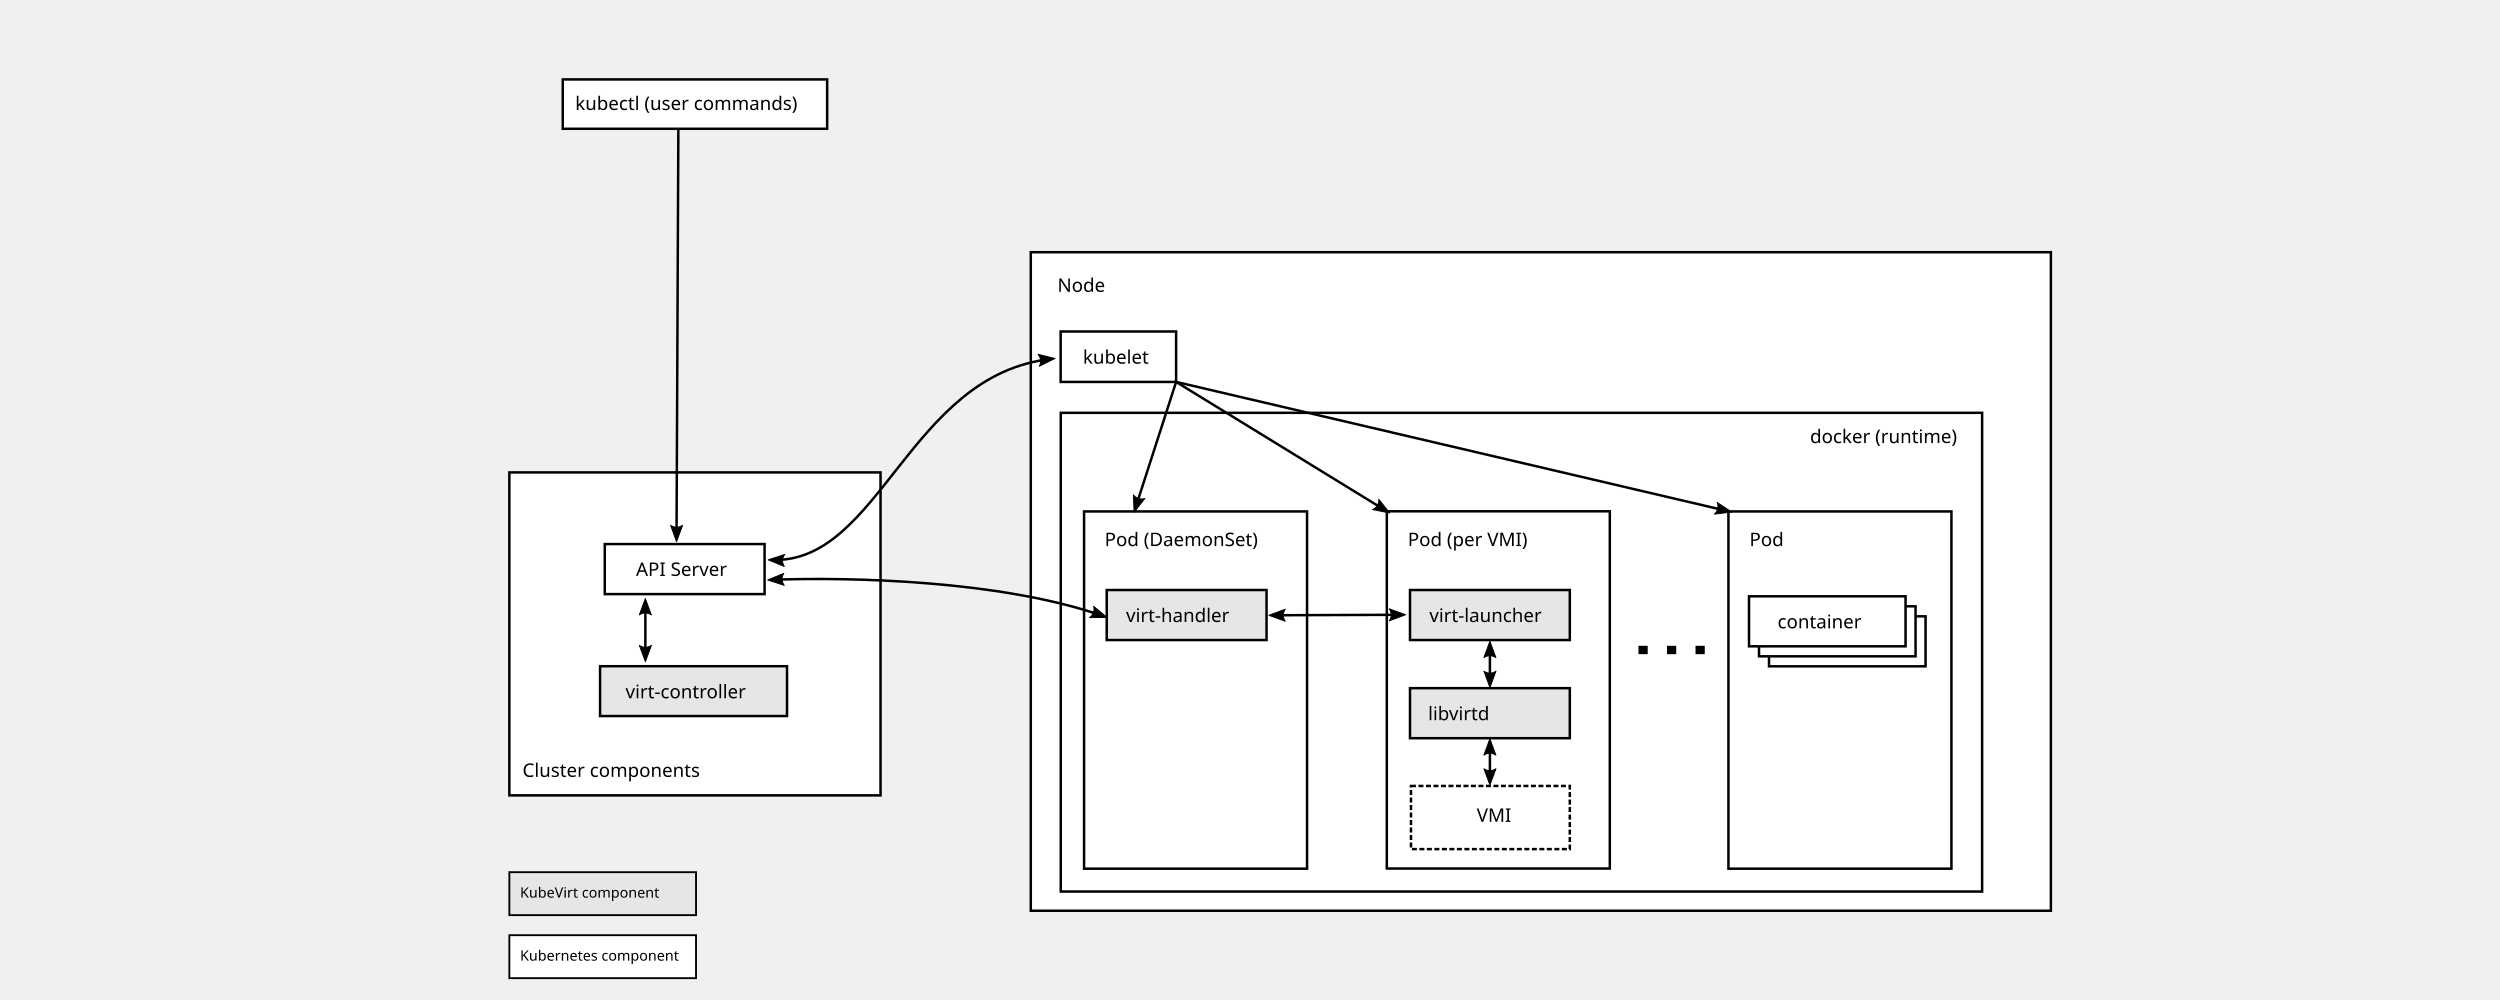
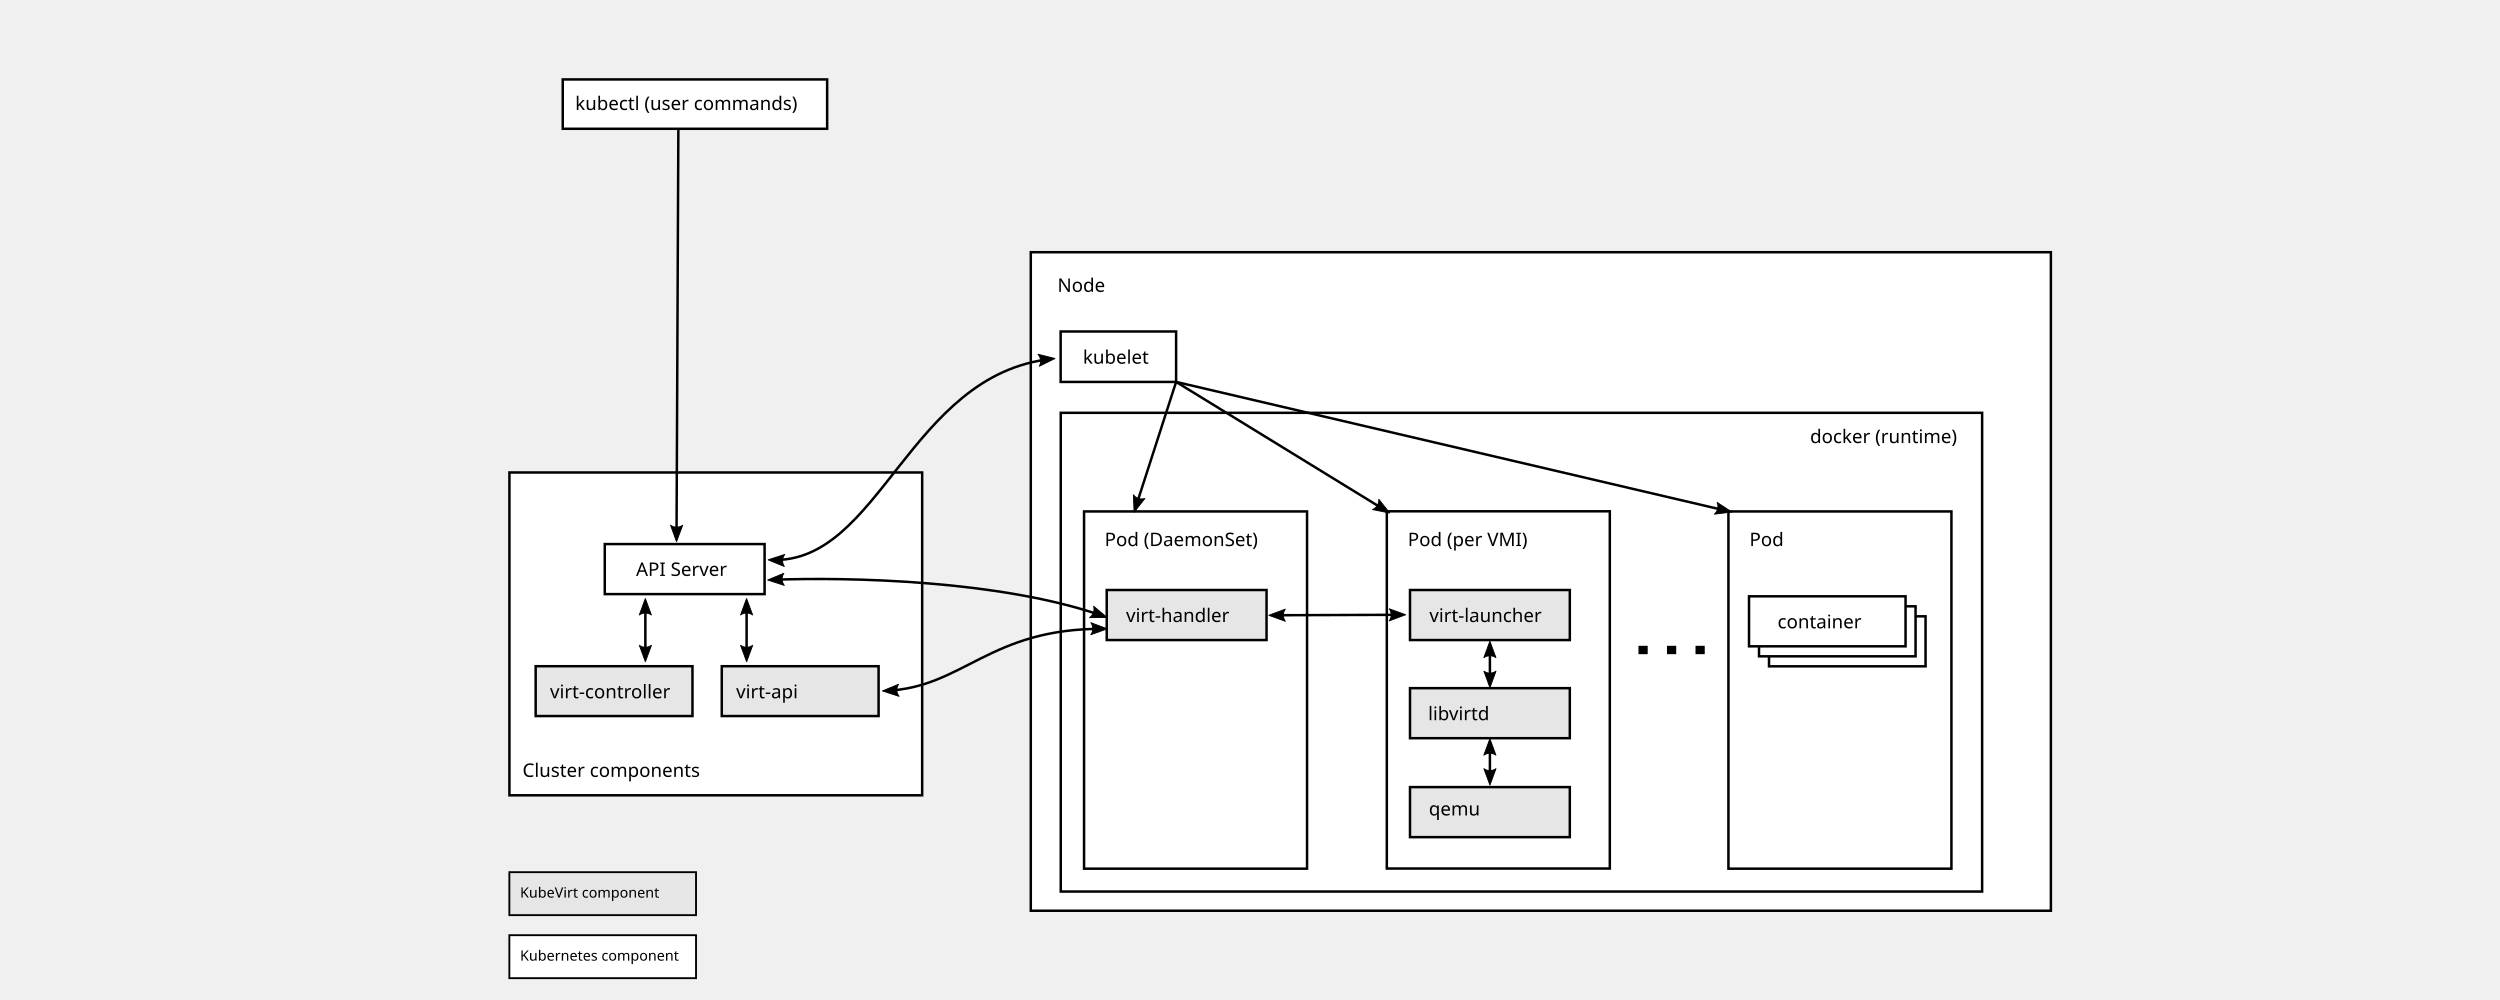
<svg xmlns="http://www.w3.org/2000/svg" width="2000" height="800" viewBox="0 0 529.167 211.667" version="1.1" id="svg8">
  <defs id="defs2">
+     <marker style="overflow:visible" id="marker949" refX="0" refY="0" orient="auto">
+       <path transform="scale(-0.6)" d="M 8.719,4.034 -2.207,0.016 8.719,-4.002 c -1.745,2.372 -1.735,5.617 -6e-7,8.035 z" style="fill:#000000;fill-opacity:1;fill-rule:evenodd;stroke:#000000;stroke-width:0.625;stroke-linejoin:round;stroke-opacity:1" id="path947" />
+     </marker>
+     <marker orient="auto" refY="0" refX="0" id="marker945" style="overflow:visible">
+       <path id="path943" style="fill:#000000;fill-opacity:1;fill-rule:evenodd;stroke:#000000;stroke-width:0.625;stroke-linejoin:round;stroke-opacity:1" d="M 8.719,4.034 -2.207,0.016 8.719,-4.002 c -1.745,2.372 -1.735,5.617 -6e-7,8.035 z" transform="scale(0.6)" />
+     </marker>
+     <marker orient="auto" refY="0" refX="0" id="marker1125" style="overflow:visible">
+       <path id="path1123" style="fill:#000000;fill-opacity:1;fill-rule:evenodd;stroke:#000000;stroke-width:0.625;stroke-linejoin:round;stroke-opacity:1" d="M 8.719,4.034 -2.207,0.016 8.719,-4.002 c -1.745,2.372 -1.735,5.617 -6e-7,8.035 z" transform="scale(-0.6)" />
+     </marker>
+     <marker orient="auto" refY="0" refX="0" id="marker1121" style="overflow:visible">
+       <path id="path1119" style="fill:#000000;fill-opacity:1;fill-rule:evenodd;stroke:#000000;stroke-width:0.625;stroke-linejoin:round;stroke-opacity:1" d="M 8.719,4.034 -2.207,0.016 8.719,-4.002 c -1.745,2.372 -1.735,5.617 -6e-7,8.035 z" transform="scale(0.6)" />
+     </marker>
    <marker style="overflow:visible" id="marker2576" refX="0" refY="0" orient="auto">
      <path transform="scale(-0.6)" d="M 8.719,4.034 -2.207,0.016 8.719,-4.002 c -1.745,2.372 -1.735,5.617 -6e-7,8.035 z" style="fill:#000000;fill-opacity:1;fill-rule:evenodd;stroke:#000000;stroke-width:0.625;stroke-linejoin:round;stroke-opacity:1" id="path2574" />
    </marker>
    <marker style="overflow:visible" id="marker2440" refX="0" refY="0" orient="auto">
      <path transform="scale(0.6)" d="M 8.719,4.034 -2.207,0.016 8.719,-4.002 c -1.745,2.372 -1.735,5.617 -6e-7,8.035 z" style="fill:#000000;fill-opacity:1;fill-rule:evenodd;stroke:#000000;stroke-width:0.625;stroke-linejoin:round;stroke-opacity:1" id="path2438" />
    </marker>
    <marker style="overflow:visible" id="marker18104" refX="0" refY="0" orient="auto">
      <path transform="scale(-0.6)" d="M 8.719,4.034 -2.207,0.016 8.719,-4.002 c -1.745,2.372 -1.735,5.617 -6e-7,8.035 z" style="fill:#000000;fill-opacity:1;fill-rule:evenodd;stroke:#000000;stroke-width:0.625;stroke-linejoin:round;stroke-opacity:1" id="path18102" />
    </marker>
    <marker orient="auto" refY="0" refX="0" id="marker15079" style="overflow:visible">
      <path id="path15077" style="fill:#000000;fill-opacity:1;fill-rule:evenodd;stroke:#000000;stroke-width:0.625;stroke-linejoin:round;stroke-opacity:1" d="M 8.719,4.034 -2.207,0.016 8.719,-4.002 c -1.745,2.372 -1.735,5.617 -6e-7,8.035 z" transform="scale(-0.6)" />
    </marker>
    <marker style="overflow:visible" id="marker14413" refX="0" refY="0" orient="auto">
      <path transform="scale(-0.6)" d="M 8.719,4.034 -2.207,0.016 8.719,-4.002 c -1.745,2.372 -1.735,5.617 -6e-7,8.035 z" style="fill:#000000;fill-opacity:1;fill-rule:evenodd;stroke:#000000;stroke-width:0.625;stroke-linejoin:round;stroke-opacity:1" id="path14411" />
    </marker>
    <marker style="overflow:visible" id="marker14403" refX="0" refY="0" orient="auto">
      <path transform="scale(0.6)" d="M 8.719,4.034 -2.207,0.016 8.719,-4.002 c -1.745,2.372 -1.735,5.617 -6e-7,8.035 z" style="fill:#000000;fill-opacity:1;fill-rule:evenodd;stroke:#000000;stroke-width:0.625;stroke-linejoin:round;stroke-opacity:1" id="path14401" />
    </marker>
    <marker orient="auto" refY="0" refX="0" id="marker11027" style="overflow:visible">
      <path id="path11025" style="fill:#000000;fill-opacity:1;fill-rule:evenodd;stroke:#000000;stroke-width:0.625;stroke-linejoin:round;stroke-opacity:1" d="M 8.719,4.034 -2.207,0.016 8.719,-4.002 c -1.745,2.372 -1.735,5.617 -6e-7,8.035 z" transform="scale(-0.6)" />
    </marker>
    <marker style="overflow:visible" id="marker11017" refX="0" refY="0" orient="auto">
      <path transform="scale(0.6)" d="M 8.719,4.034 -2.207,0.016 8.719,-4.002 c -1.745,2.372 -1.735,5.617 -6e-7,8.035 z" style="fill:#000000;fill-opacity:1;fill-rule:evenodd;stroke:#000000;stroke-width:0.625;stroke-linejoin:round;stroke-opacity:1" id="path11015" />
    </marker>
    <marker style="overflow:visible" id="marker10527" refX="0" refY="0" orient="auto">
      <path transform="scale(-0.6)" d="M 8.719,4.034 -2.207,0.016 8.719,-4.002 c -1.745,2.372 -1.735,5.617 -6e-7,8.035 z" style="fill:#000000;fill-opacity:1;fill-rule:evenodd;stroke:#000000;stroke-width:0.625;stroke-linejoin:round;stroke-opacity:1" id="path10525" />
    </marker>
    <marker style="overflow:visible" id="marker9884" refX="0" refY="0" orient="auto">
      <path transform="scale(-0.6)" d="M 8.719,4.034 -2.207,0.016 8.719,-4.002 c -1.745,2.372 -1.735,5.617 -6e-7,8.035 z" style="fill:#000000;fill-opacity:1;fill-rule:evenodd;stroke:#000000;stroke-width:0.625;stroke-linejoin:round;stroke-opacity:1" id="path9882" />
    </marker>
    <marker orient="auto" refY="0" refX="0" id="marker8654" style="overflow:visible">
      <path id="path8652" style="fill:#000000;fill-opacity:1;fill-rule:evenodd;stroke:#000000;stroke-width:0.625;stroke-linejoin:round;stroke-opacity:1" d="M 8.719,4.034 -2.207,0.016 8.719,-4.002 c -1.745,2.372 -1.735,5.617 -6e-7,8.035 z" transform="scale(-0.6)" />
    </marker>
    <marker orient="auto" refY="0" refX="0" id="marker8644" style="overflow:visible">
      <path id="path8642" style="fill:#000000;fill-opacity:1;fill-rule:evenodd;stroke:#000000;stroke-width:0.625;stroke-linejoin:round;stroke-opacity:1" d="M 8.719,4.034 -2.207,0.016 8.719,-4.002 c -1.745,2.372 -1.735,5.617 -6e-7,8.035 z" transform="scale(0.6)" />
    </marker>
    <marker style="overflow:visible" id="marker5400" refX="0" refY="0" orient="auto">
      <path transform="scale(-0.6)" d="M 8.719,4.034 -2.207,0.016 8.719,-4.002 c -1.745,2.372 -1.735,5.617 -6e-7,8.035 z" style="fill:#000000;fill-opacity:1;fill-rule:evenodd;stroke:#000000;stroke-width:0.625;stroke-linejoin:round;stroke-opacity:1" id="path5398" />
    </marker>
    <marker style="overflow:visible" id="marker5390" refX="0" refY="0" orient="auto">
      <path transform="scale(0.6)" d="M 8.719,4.034 -2.207,0.016 8.719,-4.002 c -1.745,2.372 -1.735,5.617 -6e-7,8.035 z" style="fill:#000000;fill-opacity:1;fill-rule:evenodd;stroke:#000000;stroke-width:0.625;stroke-linejoin:round;stroke-opacity:1" id="path5388" />
    </marker>
    <marker orient="auto" refY="0" refX="0" id="Arrow2Mstart" style="overflow:visible">
      <path id="path4450" style="fill:#000000;fill-opacity:1;fill-rule:evenodd;stroke:#000000;stroke-width:0.625;stroke-linejoin:round;stroke-opacity:1" d="M 8.719,4.034 -2.207,0.016 8.719,-4.002 c -1.745,2.372 -1.735,5.617 -6e-7,8.035 z" transform="scale(0.6)" />
    </marker>
    <marker orient="auto" refY="0" refX="0" id="marker5184" style="overflow:visible">
      <path id="path5182" style="fill:#000000;fill-opacity:1;fill-rule:evenodd;stroke:#000000;stroke-width:0.625;stroke-linejoin:round;stroke-opacity:1" d="M 8.719,4.034 -2.207,0.016 8.719,-4.002 c -1.745,2.372 -1.735,5.617 -6e-7,8.035 z" transform="matrix(1.1,0,0,1.1,1.1,0)" />
    </marker>
    <marker orient="auto" refY="0" refX="0" id="marker5126" style="overflow:visible">
      <path id="path5124" style="fill:#000000;fill-opacity:1;fill-rule:evenodd;stroke:#000000;stroke-width:0.625;stroke-linejoin:round;stroke-opacity:1" d="M 8.719,4.034 -2.207,0.016 8.719,-4.002 c -1.745,2.372 -1.735,5.617 -6e-7,8.035 z" transform="matrix(1.1,0,0,1.1,1.1,0)" />
    </marker>
    <marker orient="auto" refY="0" refX="0" id="Arrow2Mend" style="overflow:visible">
      <path id="path4453" style="fill:#000000;fill-opacity:1;fill-rule:evenodd;stroke:#000000;stroke-width:0.625;stroke-linejoin:round;stroke-opacity:1" d="M 8.719,4.034 -2.207,0.016 8.719,-4.002 c -1.745,2.372 -1.735,5.617 -6e-7,8.035 z" transform="scale(-0.6)" />
    </marker>
    <marker orient="auto" refY="0" refX="0" id="Arrow1Mstart" style="overflow:visible">
      <path id="path4432" d="M 0,0 5,-5 -12.5,0 5,5 Z" style="fill:#000000;fill-opacity:1;fill-rule:evenodd;stroke:#000000;stroke-width:1pt;stroke-opacity:1" transform="matrix(0.4,0,0,0.4,4,0)" />
    </marker>
    <marker orient="auto" refY="0" refX="0" id="Arrow1Sstart" style="overflow:visible">
      <path id="path4438" d="M 0,0 5,-5 -12.5,0 5,5 Z" style="fill:#000000;fill-opacity:1;fill-rule:evenodd;stroke:#000000;stroke-width:1pt;stroke-opacity:1" transform="matrix(0.2,0,0,0.2,1.2,0)" />
    </marker>
    <marker orient="auto" refY="0" refX="0" id="Arrow2Lend" style="overflow:visible">
      <path id="path4447" style="fill:#000000;fill-opacity:1;fill-rule:evenodd;stroke:#000000;stroke-width:0.625;stroke-linejoin:round;stroke-opacity:1" d="M 8.719,4.034 -2.207,0.016 8.719,-4.002 c -1.745,2.372 -1.735,5.617 -6e-7,8.035 z" transform="matrix(-1.1,0,0,-1.1,-1.1,0)" />
    </marker>
    <marker orient="auto" refY="0" refX="0" id="Arrow2Lstart" style="overflow:visible">
      <path id="path4444" style="fill:#000000;fill-opacity:1;fill-rule:evenodd;stroke:#000000;stroke-width:0.625;stroke-linejoin:round;stroke-opacity:1" d="M 8.719,4.034 -2.207,0.016 8.719,-4.002 c -1.745,2.372 -1.735,5.617 -6e-7,8.035 z" transform="matrix(1.1,0,0,1.1,1.1,0)" />
    </marker>
  </defs>
  <g id="layer1" transform="translate(0,-85.33334)">
-     <rect style="color:#000000;clip-rule:nonzero;display:inline;overflow:visible;visibility:visible;opacity:1;isolation:auto;mix-blend-mode:normal;color-interpolation:sRGB;color-interpolation-filters:linearRGB;solid-color:#000000;solid-opacity:1;fill:#ffffff;fill-opacity:1;fill-rule:nonzero;stroke:#000000;stroke-width:0.529;stroke-linecap:butt;stroke-linejoin:miter;stroke-miterlimit:4;stroke-dasharray:none;stroke-dashoffset:0;stroke-opacity:1;color-rendering:auto;image-rendering:auto;shape-rendering:auto;text-rendering:auto;enable-background:accumulate" id="rect4281" width="78.567" height="68.36" x="107.813" y="185.328" />
+     <rect style="color:#000000;clip-rule:nonzero;display:inline;overflow:visible;visibility:visible;opacity:1;isolation:auto;mix-blend-mode:normal;color-interpolation:sRGB;color-interpolation-filters:linearRGB;solid-color:#000000;solid-opacity:1;fill:#ffffff;fill-opacity:1;fill-rule:nonzero;stroke:#000000;stroke-width:0.529;stroke-linecap:butt;stroke-linejoin:miter;stroke-miterlimit:4;stroke-dasharray:none;stroke-dashoffset:0;stroke-opacity:1;color-rendering:auto;image-rendering:auto;shape-rendering:auto;text-rendering:auto;enable-background:accumulate" id="rect4281" width="87.363" height="68.331" x="107.828" y="185.342" />
+     <rect y="226.348" x="113.381" height="10.55" width="33.193" id="rect1111" style="color:#000000;clip-rule:nonzero;display:inline;overflow:visible;visibility:visible;opacity:1;isolation:auto;mix-blend-mode:normal;color-interpolation:sRGB;color-interpolation-filters:linearRGB;solid-color:#000000;solid-opacity:1;fill:#e6e6e6;fill-opacity:1;fill-rule:nonzero;stroke:#000000;stroke-width:0.529;stroke-linecap:butt;stroke-linejoin:miter;stroke-miterlimit:4;stroke-dasharray:none;stroke-dashoffset:0;stroke-opacity:1;color-rendering:auto;image-rendering:auto;shape-rendering:auto;text-rendering:auto;enable-background:accumulate" />
    <rect y="200.495" x="128.01" height="10.592" width="33.827" id="rect10508" style="color:#000000;clip-rule:nonzero;display:inline;overflow:visible;visibility:visible;opacity:1;isolation:auto;mix-blend-mode:normal;color-interpolation:sRGB;color-interpolation-filters:linearRGB;solid-color:#000000;solid-opacity:1;fill:#ffffff;fill-opacity:1;fill-rule:nonzero;stroke:#000000;stroke-width:0.529;stroke-linecap:butt;stroke-linejoin:miter;stroke-miterlimit:4;stroke-dasharray:none;stroke-dashoffset:0;stroke-opacity:1;color-rendering:auto;image-rendering:auto;shape-rendering:auto;text-rendering:auto;enable-background:accumulate" />
    <text xml:space="preserve" style="font-style:normal;font-weight:normal;font-size:3.969px;line-height:6.615px;font-family:sans-serif;letter-spacing:0px;word-spacing:0px;fill:#000000;fill-opacity:1;stroke:none;stroke-width:0.265px;stroke-linecap:butt;stroke-linejoin:miter;stroke-opacity:1" x="134.628" y="207.236" id="text4275">
      <tspan id="tspan4273" x="134.628" y="207.236" style="stroke-width:0.265px">API Server</tspan>
    </text>
    <rect y="138.717" x="218.184" height="139.39" width="215.919" id="rect15399" style="color:#000000;clip-rule:nonzero;display:inline;overflow:visible;visibility:visible;opacity:1;isolation:auto;mix-blend-mode:normal;color-interpolation:sRGB;color-interpolation-filters:linearRGB;solid-color:#000000;solid-opacity:1;fill:#ffffff;fill-opacity:1;fill-rule:nonzero;stroke:#000000;stroke-width:0.529;stroke-linecap:butt;stroke-linejoin:miter;stroke-miterlimit:4;stroke-dasharray:none;stroke-dashoffset:0;stroke-opacity:1;color-rendering:auto;image-rendering:auto;shape-rendering:auto;text-rendering:auto;enable-background:accumulate" />
    <rect style="color:#000000;clip-rule:nonzero;display:inline;overflow:visible;visibility:visible;opacity:1;isolation:auto;mix-blend-mode:normal;color-interpolation:sRGB;color-interpolation-filters:linearRGB;solid-color:#000000;solid-opacity:1;fill:#ffffff;fill-opacity:1;fill-rule:nonzero;stroke:#000000;stroke-width:0.529;stroke-linecap:butt;stroke-linejoin:miter;stroke-miterlimit:4;stroke-dasharray:none;stroke-dashoffset:0;stroke-opacity:1;color-rendering:auto;image-rendering:auto;shape-rendering:auto;text-rendering:auto;enable-background:accumulate" id="rect10176" width="195.023" height="101.33" x="224.528" y="172.714" />
    <rect style="color:#000000;clip-rule:nonzero;display:inline;overflow:visible;visibility:visible;opacity:1;isolation:auto;mix-blend-mode:normal;color-interpolation:sRGB;color-interpolation-filters:linearRGB;solid-color:#000000;solid-opacity:1;fill:#ffffff;fill-opacity:1;fill-rule:nonzero;stroke:#000000;stroke-width:0.529;stroke-linecap:butt;stroke-linejoin:miter;stroke-miterlimit:4;stroke-dasharray:none;stroke-dashoffset:0;stroke-opacity:1;color-rendering:auto;image-rendering:auto;shape-rendering:auto;text-rendering:auto;enable-background:accumulate" id="rect4406" width="47.201" height="75.616" x="293.543" y="193.557" />
-     <rect style="color:#000000;clip-rule:nonzero;display:inline;overflow:visible;visibility:visible;opacity:1;isolation:auto;mix-blend-mode:normal;color-interpolation:sRGB;color-interpolation-filters:linearRGB;solid-color:#000000;solid-opacity:1;fill:#ffffff;fill-opacity:1;fill-rule:nonzero;stroke:#000000;stroke-width:0.529;stroke-linecap:butt;stroke-linejoin:miter;stroke-miterlimit:4;stroke-dasharray:1.058, 0.529;stroke-dashoffset:0;stroke-opacity:1;color-rendering:auto;image-rendering:auto;shape-rendering:auto;text-rendering:auto;enable-background:accumulate" id="rect4373" width="33.618" height="13.366" x="298.656" y="251.693" />
-     <text xml:space="preserve" style="font-style:normal;font-weight:normal;font-size:3.969px;line-height:6.615px;font-family:sans-serif;letter-spacing:0px;word-spacing:0px;fill:#000000;fill-opacity:1;stroke:none;stroke-width:0.265px;stroke-linecap:butt;stroke-linejoin:miter;stroke-opacity:1" x="312.575" y="259.294" id="text4355">
-       <tspan id="tspan4353" x="312.575" y="259.294" style="fill:#000000;stroke-width:0.265px">VMI</tspan>
-     </text>
    <rect y="193.588" x="229.459" height="75.616" width="47.201" id="rect4359" style="color:#000000;clip-rule:nonzero;display:inline;overflow:visible;visibility:visible;opacity:1;isolation:auto;mix-blend-mode:normal;color-interpolation:sRGB;color-interpolation-filters:linearRGB;solid-color:#000000;solid-opacity:1;fill:#ffffff;fill-opacity:1;fill-rule:nonzero;stroke:#000000;stroke-width:0.529;stroke-linecap:butt;stroke-linejoin:miter;stroke-miterlimit:4;stroke-dasharray:none;stroke-dashoffset:0;stroke-opacity:1;color-rendering:auto;image-rendering:auto;shape-rendering:auto;text-rendering:auto;enable-background:accumulate" />
    <rect style="color:#000000;clip-rule:nonzero;display:inline;overflow:visible;visibility:visible;opacity:1;isolation:auto;mix-blend-mode:normal;color-interpolation:sRGB;color-interpolation-filters:linearRGB;solid-color:#000000;solid-opacity:1;fill:#e6e6e6;fill-opacity:1;fill-rule:nonzero;stroke:#000000;stroke-width:0.529;stroke-linecap:butt;stroke-linejoin:miter;stroke-miterlimit:4;stroke-dasharray:none;stroke-dashoffset:0;stroke-opacity:1;color-rendering:auto;image-rendering:auto;shape-rendering:auto;text-rendering:auto;enable-background:accumulate" id="rect4369" width="33.827" height="10.592" x="234.257" y="210.218" />
-     <rect style="color:#000000;clip-rule:nonzero;display:inline;overflow:visible;visibility:visible;opacity:1;isolation:auto;mix-blend-mode:normal;color-interpolation:sRGB;color-interpolation-filters:linearRGB;solid-color:#000000;solid-opacity:1;fill:#e6e6e6;fill-opacity:1;fill-rule:nonzero;stroke:#000000;stroke-width:0.529;stroke-linecap:butt;stroke-linejoin:miter;stroke-miterlimit:4;stroke-dasharray:none;stroke-dashoffset:0;stroke-opacity:1;color-rendering:auto;image-rendering:auto;shape-rendering:auto;text-rendering:auto;enable-background:accumulate" id="rect10515" width="39.572" height="10.55" x="127.015" y="226.348" />
-     <text xml:space="preserve" style="font-style:normal;font-weight:normal;font-size:3.969px;line-height:6.615px;font-family:sans-serif;letter-spacing:0px;word-spacing:0px;fill:#000000;fill-opacity:1;stroke:none;stroke-width:0.265px;stroke-linecap:butt;stroke-linejoin:miter;stroke-opacity:1" x="132.408" y="233.131" id="text4279">
-       <tspan id="tspan4277" x="132.408" y="233.131" style="stroke-width:0.265px">virt-controller</tspan>
+     <rect style="color:#000000;clip-rule:nonzero;display:inline;overflow:visible;visibility:visible;opacity:1;isolation:auto;mix-blend-mode:normal;color-interpolation:sRGB;color-interpolation-filters:linearRGB;solid-color:#000000;solid-opacity:1;fill:#e6e6e6;fill-opacity:1;fill-rule:nonzero;stroke:#000000;stroke-width:0.529;stroke-linecap:butt;stroke-linejoin:miter;stroke-miterlimit:4;stroke-dasharray:none;stroke-dashoffset:0;stroke-opacity:1;color-rendering:auto;image-rendering:auto;shape-rendering:auto;text-rendering:auto;enable-background:accumulate" id="rect10515" width="33.193" height="10.55" x="152.776" y="226.348" />
+     <text xml:space="preserve" style="font-style:normal;font-weight:normal;font-size:3.969px;line-height:6.615px;font-family:sans-serif;letter-spacing:0px;word-spacing:0px;fill:#000000;fill-opacity:1;stroke:none;stroke-width:0.265px;stroke-linecap:butt;stroke-linejoin:miter;stroke-opacity:1" x="116.416" y="233.131" id="text4279">
+       <tspan id="tspan4277" x="116.416" y="233.131" style="stroke-width:0.265px">virt-controller</tspan>
    </text>
    <text xml:space="preserve" style="font-style:normal;font-weight:normal;font-size:3.969px;line-height:6.615px;font-family:sans-serif;letter-spacing:0px;word-spacing:0px;fill:#000000;fill-opacity:1;stroke:none;stroke-width:0.265px;stroke-linecap:butt;stroke-linejoin:miter;stroke-opacity:1" x="383.133" y="179.113" id="text4317">
      <tspan id="tspan4315" x="383.133" y="179.113" style="stroke-width:0.265px">docker (runtime)</tspan>
    </text>
    <rect style="color:#000000;clip-rule:nonzero;display:inline;overflow:visible;visibility:visible;opacity:1;isolation:auto;mix-blend-mode:normal;color-interpolation:sRGB;color-interpolation-filters:linearRGB;solid-color:#000000;solid-opacity:1;fill:#ffffff;fill-opacity:1;fill-rule:nonzero;stroke:#000000;stroke-width:0.529;stroke-linecap:butt;stroke-linejoin:miter;stroke-miterlimit:4;stroke-dasharray:none;stroke-dashoffset:0;stroke-opacity:1;color-rendering:auto;image-rendering:auto;shape-rendering:auto;text-rendering:auto;enable-background:accumulate" id="rect4357" width="24.437" height="10.676" x="224.506" y="155.499" />
    <text xml:space="preserve" style="font-style:normal;font-weight:normal;font-size:3.969px;line-height:6.615px;font-family:sans-serif;letter-spacing:0px;word-spacing:0px;fill:#000000;fill-opacity:1;stroke:none;stroke-width:0.529;stroke-linecap:butt;stroke-linejoin:miter;stroke-miterlimit:4;stroke-dasharray:none;stroke-opacity:1;" x="229.213" y="162.316" id="text4285">
      <tspan id="tspan4283" x="229.213" y="162.316" style="fill:#000000;stroke-width:0.529;stroke-miterlimit:4;stroke-dasharray:none;">kubelet</tspan>
    </text>
    <text xml:space="preserve" style="font-style:normal;font-weight:normal;font-size:3.969px;line-height:6.615px;font-family:sans-serif;letter-spacing:0px;word-spacing:0px;fill:#000000;fill-opacity:1;stroke:none;stroke-width:0.265px;stroke-linecap:butt;stroke-linejoin:miter;stroke-opacity:1" x="233.817" y="200.922" id="text4289">
      <tspan id="tspan4287" x="233.817" y="200.922" style="stroke-width:0.265px">Pod (DaemonSet)</tspan>
    </text>
    <rect y="193.588" x="365.851" height="75.616" width="47.201" id="rect10481" style="color:#000000;clip-rule:nonzero;display:inline;overflow:visible;visibility:visible;opacity:1;isolation:auto;mix-blend-mode:normal;color-interpolation:sRGB;color-interpolation-filters:linearRGB;solid-color:#000000;solid-opacity:1;fill:#ffffff;fill-opacity:1;fill-rule:nonzero;stroke:#000000;stroke-width:0.529;stroke-linecap:butt;stroke-linejoin:miter;stroke-miterlimit:4;stroke-dasharray:none;stroke-dashoffset:0;stroke-opacity:1;color-rendering:auto;image-rendering:auto;shape-rendering:auto;text-rendering:auto;enable-background:accumulate" />
    <rect style="color:#000000;clip-rule:nonzero;display:inline;overflow:visible;visibility:visible;opacity:1;isolation:auto;mix-blend-mode:normal;color-interpolation:sRGB;color-interpolation-filters:linearRGB;solid-color:#000000;solid-opacity:1;fill:#ffffff;fill-opacity:1;fill-rule:nonzero;stroke:#000000;stroke-width:0.529;stroke-linecap:butt;stroke-linejoin:miter;stroke-miterlimit:4;stroke-dasharray:none;stroke-dashoffset:0;stroke-opacity:1;color-rendering:auto;image-rendering:auto;shape-rendering:auto;text-rendering:auto;enable-background:accumulate" id="rect10502" width="33.135" height="10.584" x="374.442" y="215.787" />
    <rect y="213.67" x="372.325" height="10.584" width="33.135" id="rect10492" style="color:#000000;clip-rule:nonzero;display:inline;overflow:visible;visibility:visible;opacity:1;isolation:auto;mix-blend-mode:normal;color-interpolation:sRGB;color-interpolation-filters:linearRGB;solid-color:#000000;solid-opacity:1;fill:#ffffff;fill-opacity:1;fill-rule:nonzero;stroke:#000000;stroke-width:0.529;stroke-linecap:butt;stroke-linejoin:miter;stroke-miterlimit:4;stroke-dasharray:none;stroke-dashoffset:0;stroke-opacity:1;color-rendering:auto;image-rendering:auto;shape-rendering:auto;text-rendering:auto;enable-background:accumulate" />
    <rect style="color:#000000;clip-rule:nonzero;display:inline;overflow:visible;visibility:visible;opacity:1;isolation:auto;mix-blend-mode:normal;color-interpolation:sRGB;color-interpolation-filters:linearRGB;solid-color:#000000;solid-opacity:1;fill:#ffffff;fill-opacity:1;fill-rule:nonzero;stroke:#000000;stroke-width:0.529;stroke-linecap:butt;stroke-linejoin:miter;stroke-miterlimit:4;stroke-dasharray:none;stroke-dashoffset:0;stroke-opacity:1;color-rendering:auto;image-rendering:auto;shape-rendering:auto;text-rendering:auto;enable-background:accumulate" id="rect4365" width="33.135" height="10.584" x="370.208" y="211.553" />
    <text xml:space="preserve" style="font-style:normal;font-weight:normal;font-size:3.969px;line-height:6.615px;font-family:sans-serif;letter-spacing:0px;word-spacing:0px;fill:#000000;fill-opacity:1;stroke:none;stroke-width:0.265px;stroke-linecap:butt;stroke-linejoin:miter;stroke-opacity:1" x="376.246" y="218.325" id="text4313">
      <tspan id="tspan4311" x="376.246" y="218.325" style="stroke-width:0.265px">container</tspan>
    </text>
    <text xml:space="preserve" style="font-style:normal;font-weight:normal;font-size:3.969px;line-height:6.615px;font-family:sans-serif;letter-spacing:0px;word-spacing:0px;fill:#000000;fill-opacity:1;stroke:none;stroke-width:0.265px;stroke-linecap:butt;stroke-linejoin:miter;stroke-opacity:1" x="238.344" y="216.988" id="text4297">
      <tspan id="tspan4295" x="238.344" y="216.988" style="stroke-width:0.265px">virt-handler</tspan>
    </text>
    <rect y="230.993" x="298.45" height="10.592" width="33.827" id="rect4371" style="color:#000000;clip-rule:nonzero;display:inline;overflow:visible;visibility:visible;opacity:1;isolation:auto;mix-blend-mode:normal;color-interpolation:sRGB;color-interpolation-filters:linearRGB;solid-color:#000000;solid-opacity:1;fill:#e6e6e6;fill-opacity:1;fill-rule:nonzero;stroke:#000000;stroke-width:0.529;stroke-linecap:butt;stroke-linejoin:miter;stroke-miterlimit:4;stroke-dasharray:none;stroke-dashoffset:0;stroke-opacity:1;color-rendering:auto;image-rendering:auto;shape-rendering:auto;text-rendering:auto;enable-background:accumulate" />
    <text xml:space="preserve" style="font-style:normal;font-weight:normal;font-size:3.969px;line-height:6.615px;font-family:sans-serif;letter-spacing:0px;word-spacing:0px;fill:#000000;fill-opacity:1;stroke:none;stroke-width:0.265px;stroke-linecap:butt;stroke-linejoin:miter;stroke-opacity:1" x="302.281" y="237.774" id="text4293">
      <tspan id="tspan4291" x="302.281" y="237.774" style="stroke-width:0.265px">libvirtd</tspan>
    </text>
    <rect y="210.218" x="298.45" height="10.592" width="33.827" id="rect4385" style="color:#000000;clip-rule:nonzero;display:inline;overflow:visible;visibility:visible;opacity:1;isolation:auto;mix-blend-mode:normal;color-interpolation:sRGB;color-interpolation-filters:linearRGB;solid-color:#000000;solid-opacity:1;fill:#e6e6e6;fill-opacity:1;fill-rule:nonzero;stroke:#000000;stroke-width:0.529;stroke-linecap:butt;stroke-linejoin:miter;stroke-miterlimit:4;stroke-dasharray:none;stroke-dashoffset:0;stroke-opacity:1;color-rendering:auto;image-rendering:auto;shape-rendering:auto;text-rendering:auto;enable-background:accumulate" />
    <text xml:space="preserve" style="font-style:normal;font-weight:normal;font-size:3.969px;line-height:6.615px;font-family:sans-serif;letter-spacing:0px;word-spacing:0px;fill:#000000;fill-opacity:1;stroke:none;stroke-width:0.265px;stroke-linecap:butt;stroke-linejoin:miter;stroke-opacity:1" x="302.548" y="216.994" id="text4305">
      <tspan id="tspan4303" x="302.548" y="216.994" style="stroke-width:0.265px">virt-launcher</tspan>
    </text>
    <text id="text4404" y="200.922" x="297.983" style="font-style:normal;font-weight:normal;font-size:3.969px;line-height:6.615px;font-family:sans-serif;letter-spacing:0px;word-spacing:0px;fill:#000000;fill-opacity:1;stroke:none;stroke-width:0.265px;stroke-linecap:butt;stroke-linejoin:miter;stroke-opacity:1" xml:space="preserve">
      <tspan style="stroke-width:0.265px" y="200.922" x="297.983" id="tspan4402">Pod (per VMI)</tspan>
    </text>
    <path style="fill:none;fill-rule:evenodd;stroke:#000000;stroke-width:0.529;stroke-linecap:butt;stroke-linejoin:miter;stroke-miterlimit:4;stroke-dasharray:none;stroke-opacity:1;marker-start:url(#Arrow2Mstart);marker-end:url(#Arrow2Mend)" d="m 315.364,221.771 v 8.398" id="path4424" />
    <path id="path5386" d="m 296.819,215.465 -27.538,0.098" style="fill:none;fill-rule:evenodd;stroke:#000000;stroke-width:0.529;stroke-linecap:butt;stroke-linejoin:miter;stroke-miterlimit:4;stroke-dasharray:none;stroke-opacity:1;marker-start:url(#marker5390);marker-end:url(#marker5400)" />
    <path style="fill:none;fill-rule:evenodd;stroke:#000000;stroke-width:0.529;stroke-linecap:butt;stroke-linejoin:miter;stroke-miterlimit:4;stroke-dasharray:none;stroke-opacity:1;marker-end:url(#marker8654)" d="m 248.943,166.174 -8.682,26.913" id="path8640" />
    <path id="path9880" d="m 248.943,166.174 44.6,27.382" style="fill:none;fill-rule:evenodd;stroke:#000000;stroke-width:0.529;stroke-linecap:butt;stroke-linejoin:miter;stroke-miterlimit:4;stroke-dasharray:none;stroke-opacity:1;marker-end:url(#marker9884)" />
    <text xml:space="preserve" style="font-style:normal;font-weight:normal;font-size:3.969px;line-height:6.615px;font-family:sans-serif;letter-spacing:0px;word-spacing:0px;fill:#000000;fill-opacity:1;stroke:none;stroke-width:0.265px;stroke-linecap:butt;stroke-linejoin:miter;stroke-opacity:1" x="370.306" y="200.922" id="text10479">
      <tspan id="tspan10477" x="370.306" y="200.922" style="stroke-width:0.265px">Pod</tspan>
    </text>
    <path id="path10523" d="m 222.601,161.296 c -30.253,3.276 -36.293,43.427 -59.306,42.558" style="fill:none;fill-rule:evenodd;stroke:#000000;stroke-width:0.529;stroke-linecap:butt;stroke-linejoin:miter;stroke-miterlimit:4;stroke-dasharray:none;stroke-opacity:1;marker-start:url(#marker8644);marker-end:url(#marker10527)" />
    <path style="fill:none;fill-rule:evenodd;stroke:#000000;stroke-width:0.529;stroke-linecap:butt;stroke-linejoin:miter;stroke-miterlimit:4;stroke-dasharray:none;stroke-opacity:1;marker-start:url(#marker11017);marker-end:url(#marker11027)" d="m 233.659,215.789 c -21.515,-7.639 -54.013,-8.364 -70.467,-7.721" id="path11013" />
    <path id="path14399" d="m 136.601,212.731 v 11.966" style="fill:none;fill-rule:evenodd;stroke:#000000;stroke-width:0.529;stroke-linecap:butt;stroke-linejoin:miter;stroke-miterlimit:4;stroke-dasharray:none;stroke-opacity:1;marker-start:url(#marker14403);marker-end:url(#marker14413)" />
    <path style="fill:none;fill-rule:evenodd;stroke:#000000;stroke-width:0.529;stroke-linecap:butt;stroke-linejoin:miter;stroke-miterlimit:4;stroke-dasharray:none;stroke-opacity:1;marker-end:url(#marker15079)" d="m 248.943,166.174 116.923,27.382" id="path15075" />
    <g aria-label="..." style="font-style:normal;font-weight:normal;font-size:18.964px;line-height:31.607px;font-family:sans-serif;letter-spacing:0px;word-spacing:0px;fill:#000000;fill-opacity:1;stroke:none;stroke-width:1.264px;stroke-linecap:butt;stroke-linejoin:miter;stroke-opacity:1" id="text15397" transform="matrix(1,0,0,0.7528689,102.0651,91.30924)">
      <path d="m 244.744,173.628 h 1.954 v 2.352 h -1.954 z" style="stroke-width:1.264px" id="path17865" />
      <path d="m 250.781,173.628 h 1.954 v 2.352 h -1.954 z" style="stroke-width:1.264px" id="path17867" />
      <path d="m 256.819,173.628 h 1.954 v 2.352 h -1.954 z" style="stroke-width:1.264px" id="path17869" />
    </g>
    <text id="text15403" y="147.108" x="223.83" style="font-style:normal;font-weight:normal;font-size:3.969px;line-height:6.615px;font-family:sans-serif;letter-spacing:0px;word-spacing:0px;fill:#000000;fill-opacity:1;stroke:none;stroke-width:0.265px;stroke-linecap:butt;stroke-linejoin:miter;stroke-opacity:1" xml:space="preserve">
      <tspan style="stroke-width:0.265px" y="147.108" x="223.83" id="tspan15401">Node</tspan>
    </text>
    <rect style="color:#000000;clip-rule:nonzero;display:inline;overflow:visible;visibility:visible;opacity:1;isolation:auto;mix-blend-mode:normal;color-interpolation:sRGB;color-interpolation-filters:linearRGB;solid-color:#000000;solid-opacity:1;fill:#ffffff;fill-opacity:1;fill-rule:nonzero;stroke:#000000;stroke-width:0.529;stroke-linecap:butt;stroke-linejoin:miter;stroke-miterlimit:4;stroke-dasharray:none;stroke-dashoffset:0;stroke-opacity:1;color-rendering:auto;image-rendering:auto;shape-rendering:auto;text-rendering:auto;enable-background:accumulate" id="rect15762" width="55.963" height="10.446" x="119.115" y="102.147" />
    <text xml:space="preserve" style="font-style:normal;font-weight:normal;font-size:3.969px;line-height:6.615px;font-family:sans-serif;letter-spacing:0px;word-spacing:0px;fill:#000000;fill-opacity:1;stroke:none;stroke-width:0.265px;stroke-linecap:butt;stroke-linejoin:miter;stroke-opacity:1;" x="121.745" y="108.615" id="text4269">
      <tspan id="tspan4267" x="121.745" y="108.615" style="fill:#000000;stroke-width:0.265px;">kubectl (user commands)</tspan>
    </text>
    <text xml:space="preserve" style="font-style:normal;font-weight:normal;font-size:3.969px;line-height:6.615px;font-family:sans-serif;letter-spacing:0px;word-spacing:0px;fill:#000000;fill-opacity:1;stroke:none;stroke-width:0.265px;stroke-linecap:butt;stroke-linejoin:miter;stroke-opacity:1" x="110.599" y="249.777" id="text15771">
      <tspan x="110.599" y="249.777" style="stroke-width:0.265px" id="tspan15773">Cluster components</tspan>
    </text>
    <path id="path18100" d="m 143.584,112.773 -0.387,86.506" style="fill:none;fill-rule:evenodd;stroke:#000000;stroke-width:0.529;stroke-linecap:butt;stroke-linejoin:miter;stroke-miterlimit:4;stroke-dasharray:none;stroke-opacity:1;marker-end:url(#marker18104)" />
    <g id="g4515" transform="translate(-3.861382,0.6944752)">
      <rect style="color:#000000;clip-rule:nonzero;display:inline;overflow:visible;visibility:visible;opacity:1;isolation:auto;mix-blend-mode:normal;color-interpolation:sRGB;color-interpolation-filters:linearRGB;solid-color:#000000;solid-opacity:1;fill:#e6e6e6;fill-opacity:1;fill-rule:nonzero;stroke:#000000;stroke-width:0.397;stroke-linecap:butt;stroke-linejoin:miter;stroke-miterlimit:4;stroke-dasharray:none;stroke-dashoffset:0;stroke-opacity:1;color-rendering:auto;image-rendering:auto;shape-rendering:auto;text-rendering:auto;enable-background:accumulate" id="rect4497" width="39.512" height="9.096" x="111.675" y="269.25" />
      <rect y="282.589" x="111.675" height="9.096" width="39.512" id="rect4499" style="color:#000000;clip-rule:nonzero;display:inline;overflow:visible;visibility:visible;opacity:1;isolation:auto;mix-blend-mode:normal;color-interpolation:sRGB;color-interpolation-filters:linearRGB;solid-color:#000000;solid-opacity:1;fill:#ffffff;fill-opacity:1;fill-rule:nonzero;stroke:#000000;stroke-width:0.397;stroke-linecap:butt;stroke-linejoin:miter;stroke-miterlimit:4;stroke-dasharray:none;stroke-dashoffset:0;stroke-opacity:1;color-rendering:auto;image-rendering:auto;shape-rendering:auto;text-rendering:auto;enable-background:accumulate" />
      <text id="text4503" y="274.635" x="113.937" style="font-style:normal;font-weight:normal;font-size:3.036px;line-height:5.06px;font-family:sans-serif;letter-spacing:0px;word-spacing:0px;fill:#000000;fill-opacity:1;stroke:none;stroke-width:0.202px;stroke-linecap:butt;stroke-linejoin:miter;stroke-opacity:1" xml:space="preserve">
        <tspan style="stroke-width:0.202px" y="274.635" x="113.937" id="tspan4501">KubeVirt component</tspan>
      </text>
      <text id="text4507" y="287.975" x="113.937" style="font-style:normal;font-weight:normal;font-size:3.036px;line-height:5.06px;font-family:sans-serif;letter-spacing:0px;word-spacing:0px;fill:#000000;fill-opacity:1;stroke:none;stroke-width:0.202px;stroke-linecap:butt;stroke-linejoin:miter;stroke-opacity:1" xml:space="preserve">
        <tspan style="stroke-width:0.202px" y="287.975" x="113.937" id="tspan4505">Kubernetes component</tspan>
      </text>
    </g>
    <path id="path2436" d="m 315.364,242.409 v 8.398" style="fill:none;fill-rule:evenodd;stroke:#000000;stroke-width:0.529;stroke-linecap:butt;stroke-linejoin:miter;stroke-miterlimit:4;stroke-dasharray:none;stroke-opacity:1;marker-start:url(#marker2440);marker-end:url(#marker2576)" />
+     <text id="text1115" y="233.131" x="155.811" style="font-style:normal;font-weight:normal;font-size:3.969px;line-height:6.615px;font-family:sans-serif;letter-spacing:0px;word-spacing:0px;fill:#000000;fill-opacity:1;stroke:none;stroke-width:0.265px;stroke-linecap:butt;stroke-linejoin:miter;stroke-opacity:1" xml:space="preserve">
+       <tspan style="stroke-width:0.265px" y="233.131" x="155.811" id="tspan1113">virt-api</tspan>
+     </text>
+     <path style="fill:none;fill-rule:evenodd;stroke:#000000;stroke-width:0.529;stroke-linecap:butt;stroke-linejoin:miter;stroke-miterlimit:4;stroke-dasharray:none;stroke-opacity:1;marker-start:url(#marker1121);marker-end:url(#marker1125)" d="m 158.032,212.731 v 11.966" id="path1117" />
+     <rect style="color:#000000;clip-rule:nonzero;display:inline;overflow:visible;visibility:visible;opacity:1;isolation:auto;mix-blend-mode:normal;color-interpolation:sRGB;color-interpolation-filters:linearRGB;solid-color:#000000;solid-opacity:1;fill:#e6e6e6;fill-opacity:1;fill-rule:nonzero;stroke:#000000;stroke-width:0.529;stroke-linecap:butt;stroke-linejoin:miter;stroke-miterlimit:4;stroke-dasharray:none;stroke-dashoffset:0;stroke-opacity:1;color-rendering:auto;image-rendering:auto;shape-rendering:auto;text-rendering:auto;enable-background:accumulate" id="rect941" width="33.827" height="10.592" x="298.45" y="251.937" />
+     <text xml:space="preserve" style="font-style:normal;font-weight:normal;font-size:3.969px;line-height:6.615px;font-family:sans-serif;letter-spacing:0px;word-spacing:0px;fill:#000000;fill-opacity:1;stroke:none;stroke-width:0.265px;stroke-linecap:butt;stroke-linejoin:miter;stroke-opacity:1" x="302.436" y="257.932" id="text4355">
+       <tspan id="tspan4353" x="302.436" y="257.932" style="fill:#000000;stroke-width:0.265px">qemu</tspan>
+     </text>
+     <path id="path941" d="m 233.659,218.435 c -24.301,-0.173 -29.722,12.473 -46.176,13.115" style="fill:none;fill-rule:evenodd;stroke:#000000;stroke-width:0.529;stroke-linecap:butt;stroke-linejoin:miter;stroke-miterlimit:4;stroke-dasharray:none;stroke-opacity:1;marker-start:url(#marker945);marker-end:url(#marker949)" />
  </g>
</svg>
